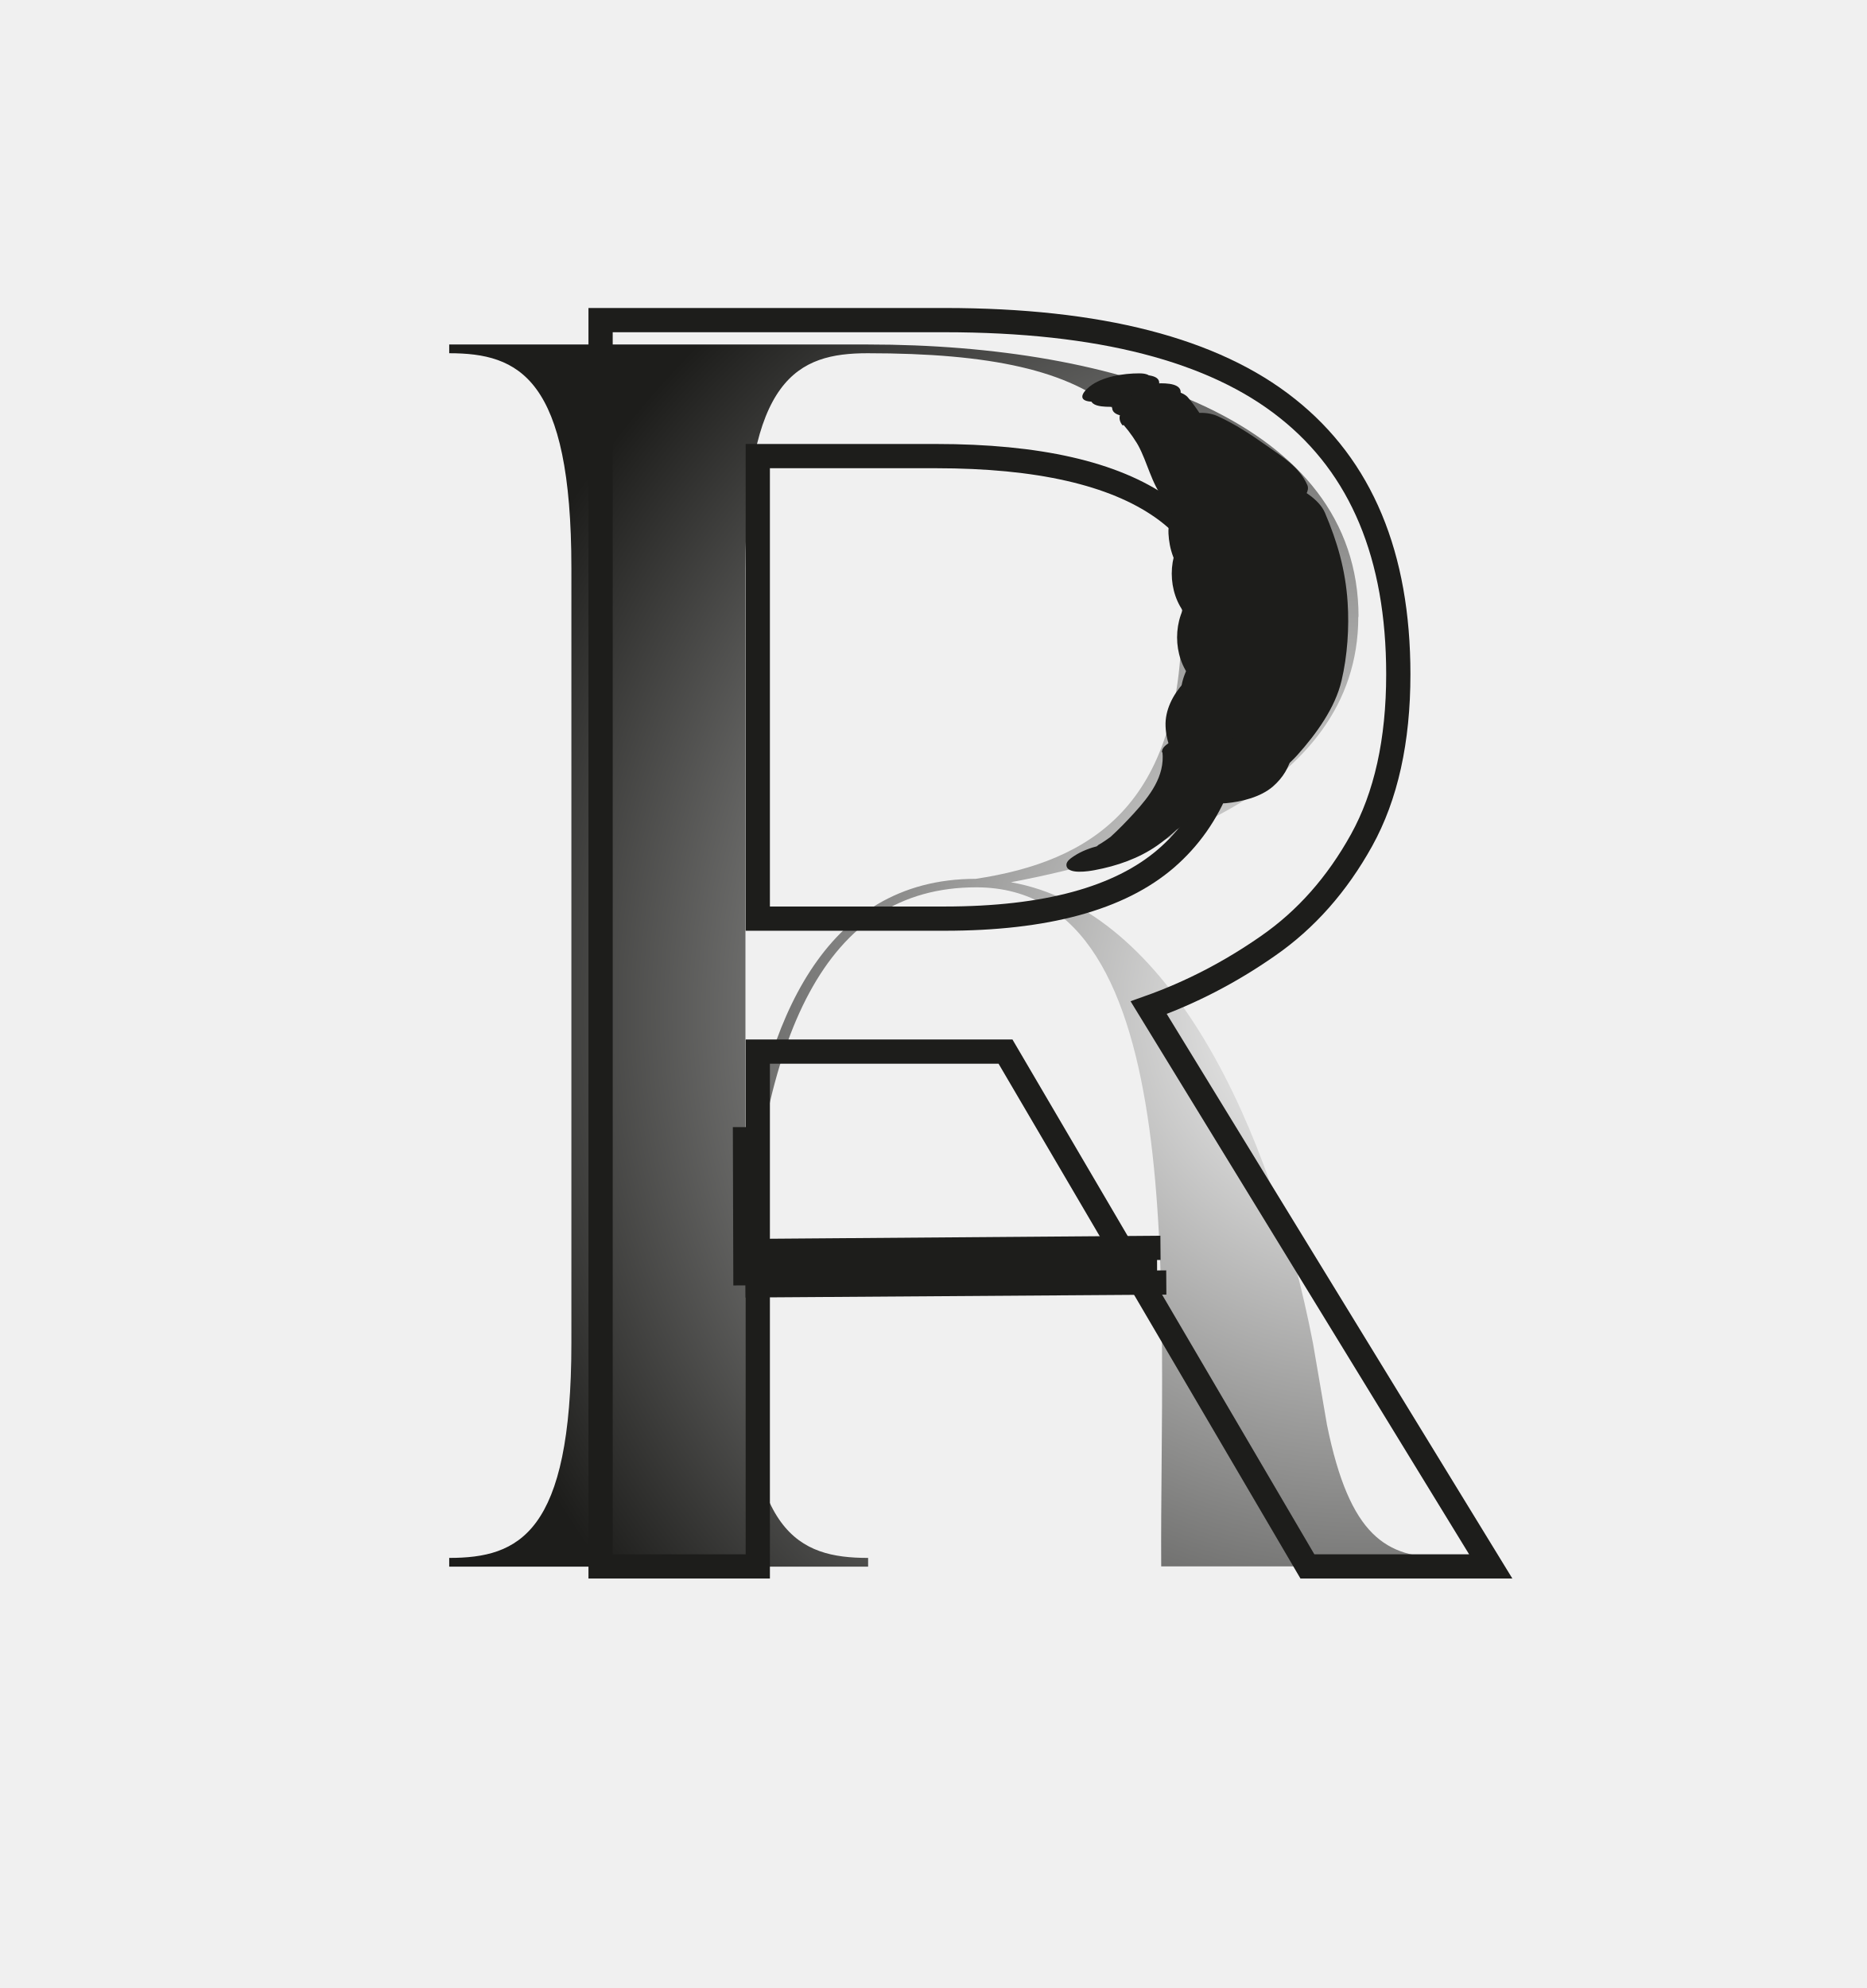
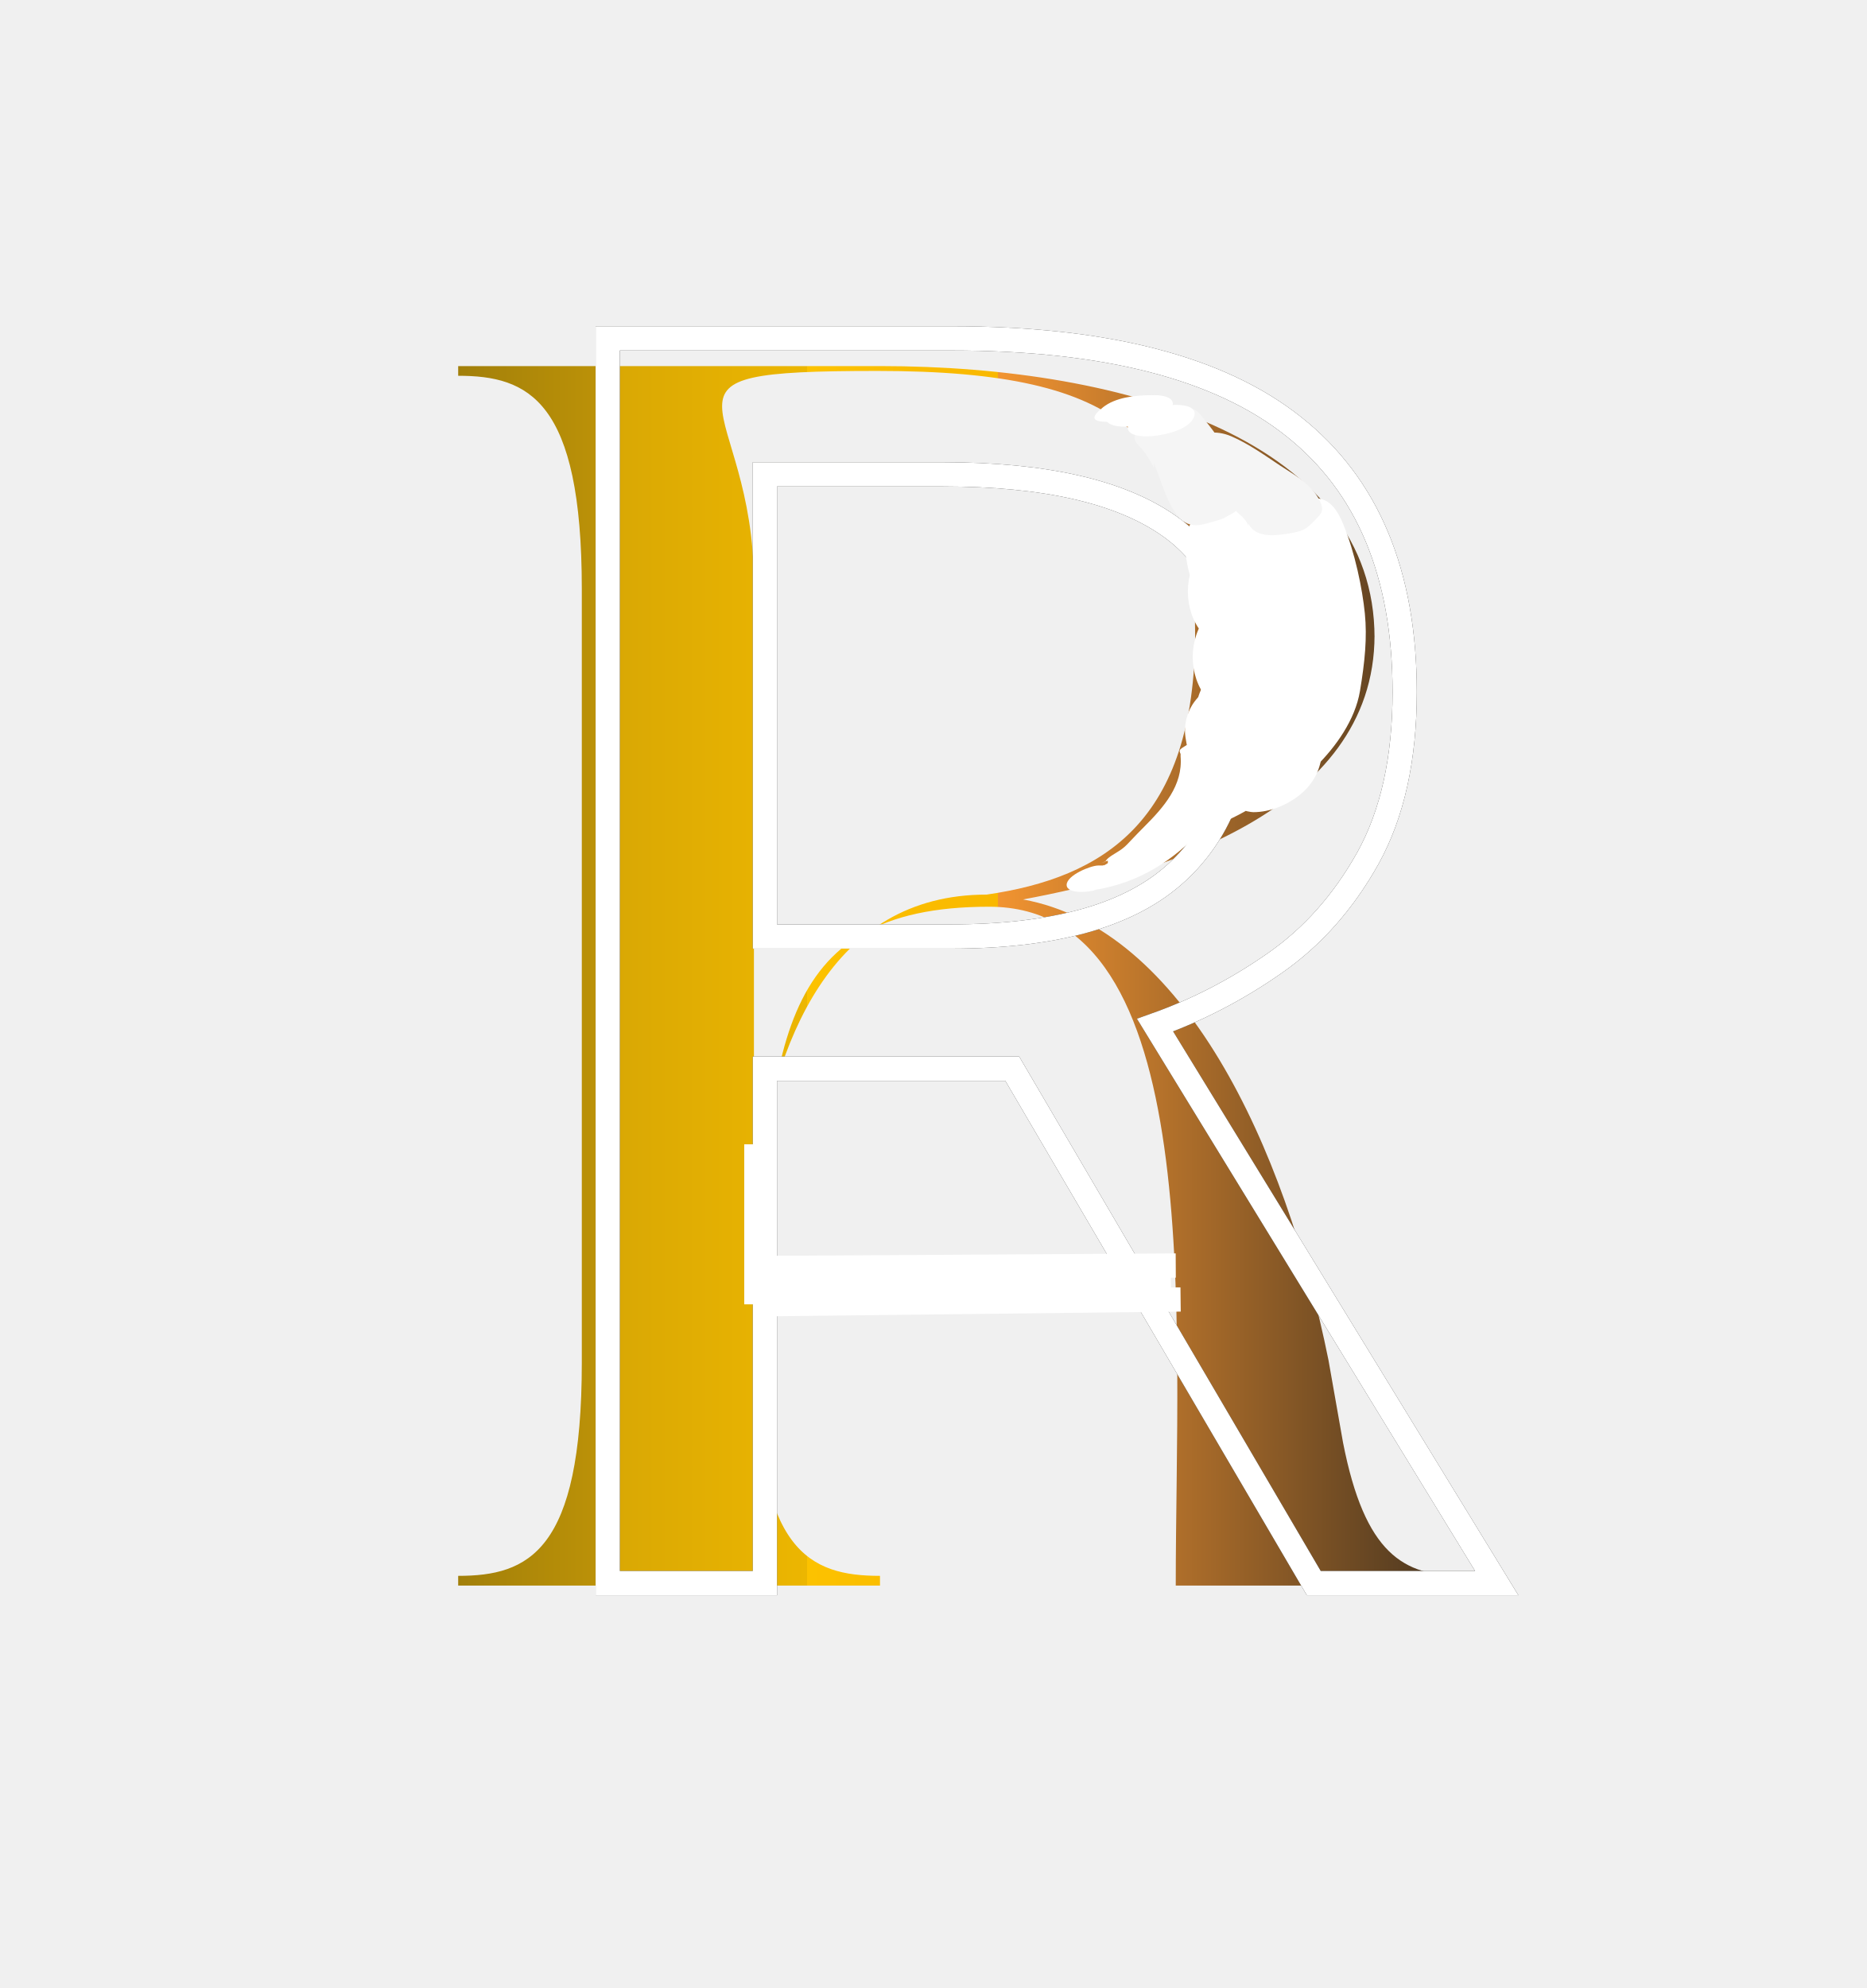
- <svg xmlns="http://www.w3.org/2000/svg" version="1.1" viewBox="0 0 77 82">
+ <svg xmlns="http://www.w3.org/2000/svg" xmlns:xlink="http://www.w3.org/1999/xlink" id="Lag_1" version="1.1" viewBox="0 0 77 82">
  <defs>
    <style>
-       .cls-1, .cls-2 {
-         fill: none;
-         stroke: #1d1d1b;
+       .st0, .st1, .st2, .st3, .st4, .st5 {
        stroke-miterlimit: 10;
      }

-       .cls-3 {
+       .st0, .st1, .st2, .st4, .st5 {
+         stroke: #fff;
+       }
+ 
+       .st0, .st3 {
+         fill: none;
+         font-family: AckorDemo-Regular, 'Ackor Demo';
+         font-size: 71.9px;
+       }
+ 
+       .st1 {
        fill: url(#Ikke-navngivet_forløb_21);
      }

-       .cls-4 {
-         fill: url(#Ikke-navngivet_forløb_20);
+       .st6 {
+         fill: url(#Ikke-navngivet_forløb_28);
      }

-       .cls-5 {
+       .st7 {
+         fill: url(#Ikke-navngivet_forløb_26);
+       }
+ 
+       .st8 {
+         fill: url(#Ikke-navngivet_forløb_27);
+       }
+ 
+       .st9 {
+         fill: url(#Ikke-navngivet_forløb_25);
+       }
+ 
+       .st10 {
+         fill: url(#Ikke-navngivet_forløb_75);
+       }
+ 
+       .st11 {
+         fill: url(#Ikke-navngivet_forløb_24);
+       }
+ 
+       .st12 {
        fill: url(#Ikke-navngivet_forløb_22);
      }

-       .cls-6 {
-         fill: url(#Ikke-navngivet_forløb_12);
+       .st13 {
+         fill: url(#Ikke-navngivet_forløb_23);
      }

-       .cls-7 {
-         fill: url(#Ikke-navngivet_forløb_17);
+       .st14 {
+         fill: url(#Ikke-navngivet_forløb_29);
      }

-       .cls-8 {
-         fill: url(#Ikke-navngivet_forløb_18);
+       .st2 {
+         fill: url(#Ikke-navngivet_forløb_2);
      }

-       .cls-9 {
-         fill: url(#Ikke-navngivet_forløb_15);
+       .st15 {
+         fill: url(#Ikke-navngivet_forløb_211);
      }

-       .cls-10 {
-         fill: url(#Ikke-navngivet_forløb_16);
+       .st16 {
+         fill: url(#Ikke-navngivet_forløb_210);
      }

-       .cls-11 {
-         fill: url(#Ikke-navngivet_forløb_13);
+       .st17 {
+         fill: #fff;
      }

-       .cls-12 {
-         fill: url(#Ikke-navngivet_forløb_14);
+       .st3 {
+         stroke: #1d1d1b;
      }

-       .cls-13 {
-         fill: url(#Ikke-navngivet_forløb_19);
+       .st4 {
+         fill: url(#Ikke-navngivet_forløb_212);
      }

-       .cls-14 {
-         fill: #1d1d1b;
+       .st5 {
+         fill: url(#Ikke-navngivet_forløb_213);
      }

-       .cls-15, .cls-2 {
-         isolation: isolate;
-       }
- 
-       .cls-2 {
-         font-family: AckorDemo-Regular, 'Ackor Demo';
-         font-size: 72px;
+       .st18 {
+         fill: #f5f5f5;
      }
    </style>
-     <radialGradient id="Ikke-navngivet_forløb_12" data-name="Ikke-navngivet forløb 12" cx="56.2" cy="711.75" fx="56.2" fy="711.75" r="38.88" gradientTransform="translate(0 -670)" gradientUnits="userSpaceOnUse">
-       <stop offset="0" stop-color="#fff" />
-       <stop offset="1" stop-color="#1d1d1b" />
-     </radialGradient>
-     <radialGradient id="Ikke-navngivet_forløb_13" data-name="Ikke-navngivet forløb 13" cx="51.1" cy="698.83" fx="51.1" fy="698.83" r="0" gradientTransform="translate(0 -670)" gradientUnits="userSpaceOnUse">
-       <stop offset="0" stop-color="#fff" />
-       <stop offset="1" stop-color="#1d1d1b" />
-     </radialGradient>
-     <radialGradient id="Ikke-navngivet_forløb_14" data-name="Ikke-navngivet forløb 14" cx="50.97" cy="696.29" fx="50.97" fy="696.29" r="0" gradientTransform="translate(0 -670)" gradientUnits="userSpaceOnUse">
-       <stop offset="0" stop-color="#fff" />
-       <stop offset="1" stop-color="#1d1d1b" />
-     </radialGradient>
-     <radialGradient id="Ikke-navngivet_forløb_15" data-name="Ikke-navngivet forløb 15" cx="50.75" cy="693.66" fx="50.75" fy="693.66" r="0" gradientTransform="translate(0 -670)" gradientUnits="userSpaceOnUse">
-       <stop offset="0" stop-color="#fff" />
-       <stop offset="1" stop-color="#1d1d1b" />
-     </radialGradient>
-     <radialGradient id="Ikke-navngivet_forløb_16" data-name="Ikke-navngivet forløb 16" cx="51.67" cy="694.27" fx="51.67" fy="694.27" r="1.74" gradientTransform="translate(0 -670)" gradientUnits="userSpaceOnUse">
-       <stop offset="0" stop-color="#fff" />
-       <stop offset="1" stop-color="#1d1d1b" />
-     </radialGradient>
-     <radialGradient id="Ikke-navngivet_forløb_17" data-name="Ikke-navngivet forløb 17" cx="51.86" cy="696.23" fx="51.86" fy="696.23" r="2.85" gradientTransform="translate(0 -670)" gradientUnits="userSpaceOnUse">
-       <stop offset="0" stop-color="#fff" />
-       <stop offset="1" stop-color="#1d1d1b" />
-     </radialGradient>
-     <radialGradient id="Ikke-navngivet_forløb_18" data-name="Ikke-navngivet forløb 18" cx="-139.17" cy="368.82" fx="-139.17" fy="368.82" r="1.94" gradientTransform="translate(249.04 -505.56) scale(1.44 1.46)" gradientUnits="userSpaceOnUse">
-       <stop offset="0" stop-color="#fff" />
-       <stop offset="1" stop-color="#1d1d1b" />
-     </radialGradient>
-     <radialGradient id="Ikke-navngivet_forløb_19" data-name="Ikke-navngivet forløb 19" cx="50.1" cy="688.67" fx="50.1" fy="688.67" r="2.09" gradientTransform="translate(0 -670)" gradientUnits="userSpaceOnUse">
-       <stop offset="0" stop-color="#fff" />
-       <stop offset="1" stop-color="#1d1d1b" />
-     </radialGradient>
-     <radialGradient id="Ikke-navngivet_forløb_20" data-name="Ikke-navngivet forløb 20" cx="47.29" cy="686.5" fx="47.29" fy="686.5" r="0" gradientTransform="translate(0 -670)" gradientUnits="userSpaceOnUse">
-       <stop offset="0" stop-color="#fff" />
-       <stop offset="1" stop-color="#1d1d1b" />
-     </radialGradient>
-     <radialGradient id="Ikke-navngivet_forløb_21" data-name="Ikke-navngivet forløb 21" cx="46.4" cy="686.11" fx="46.4" fy="686.11" r="0" gradientTransform="translate(0 -670)" gradientUnits="userSpaceOnUse">
-       <stop offset="0" stop-color="#fff" />
-       <stop offset="1" stop-color="#1d1d1b" />
-     </radialGradient>
-     <radialGradient id="Ikke-navngivet_forløb_22" data-name="Ikke-navngivet forløb 22" cx="46.05" cy="685.99" fx="46.05" fy="685.99" r="0" gradientTransform="translate(0 -670)" gradientUnits="userSpaceOnUse">
-       <stop offset="0" stop-color="#fff" />
-       <stop offset="1" stop-color="#1d1d1b" />
-     </radialGradient>
+     <linearGradient id="Ikke-navngivet_forløb_75" data-name="Ikke-navngivet forløb 75" x1="17.6" y1="42.5" x2="96.1" y2="42.5" gradientUnits="userSpaceOnUse">
+       <stop offset="0" stop-color="#1d1d1b" />
+       <stop offset="0" stop-color="#413716" />
+       <stop offset="0" stop-color="#725c10" />
+       <stop offset="0" stop-color="#9c7b0b" />
+       <stop offset=".1" stop-color="#bf9407" />
+       <stop offset=".1" stop-color="#d9a804" />
+       <stop offset=".2" stop-color="#ecb601" />
+       <stop offset=".2" stop-color="#f8bf00" />
+       <stop offset=".2" stop-color="#fcc200" />
+       <stop offset=".3" stop-color="#f9b800" />
+       <stop offset=".3" stop-color="#fdc700" />
+       <stop offset=".3" stop-color="#f29431" />
+       <stop offset=".6" stop-color="#1d1d1b" />
+       <stop offset=".6" stop-color="#f08f34" stop-opacity=".8" />
+       <stop offset="1" stop-color="#e86031" />
+     </linearGradient>
+     <linearGradient id="Ikke-navngivet_forløb_2" data-name="Ikke-navngivet forløb 2" x1="31.5" y1="52.3" x2="48.5" y2="52.3" gradientUnits="userSpaceOnUse">
+       <stop offset="0" stop-color="#ffee25" />
+       <stop offset="0" stop-color="#fee820" />
+       <stop offset="0" stop-color="#fdd60e" />
+       <stop offset="0" stop-color="#fdca03" />
+       <stop offset=".1" stop-color="#fdc700" />
+       <stop offset=".2" stop-color="#f29431" />
+       <stop offset=".4" stop-color="#f08f34" />
+       <stop offset=".6" stop-color="#e86031" />
+       <stop offset="1" stop-color="#e2312d" />
+     </linearGradient>
+     <linearGradient id="Ikke-navngivet_forløb_21" data-name="Ikke-navngivet forløb 2" x1="31.2" y1="50.5" x2="31.2" y2="50.5" xlink:href="#Ikke-navngivet_forløb_2" />
+     <linearGradient id="Ikke-navngivet_forløb_22" data-name="Ikke-navngivet forløb 2" x1="51.7" y1="29.6" x2="51.7" y2="29.6" xlink:href="#Ikke-navngivet_forløb_2" />
+     <linearGradient id="Ikke-navngivet_forløb_23" data-name="Ikke-navngivet forløb 2" x1="51.6" y1="27.1" x2="51.6" y2="27.1" xlink:href="#Ikke-navngivet_forløb_2" />
+     <linearGradient id="Ikke-navngivet_forløb_24" data-name="Ikke-navngivet forløb 2" x1="51.4" y1="24.4" x2="51.4" y2="24.4" xlink:href="#Ikke-navngivet_forløb_2" />
+     <linearGradient id="Ikke-navngivet_forløb_25" data-name="Ikke-navngivet forløb 2" x1="51.3" y1="25" x2="53.3" y2="25" xlink:href="#Ikke-navngivet_forløb_2" />
+     <linearGradient id="Ikke-navngivet_forløb_26" data-name="Ikke-navngivet forløb 2" x1="51.2" y1="27" x2="53.8" y2="27" xlink:href="#Ikke-navngivet_forløb_2" />
+     <linearGradient id="Ikke-navngivet_forløb_27" data-name="Ikke-navngivet forløb 2" x1="45.5" y1="33.5" x2="53.1" y2="33.5" xlink:href="#Ikke-navngivet_forløb_2" />
+     <linearGradient id="Ikke-navngivet_forløb_28" data-name="Ikke-navngivet forløb 2" x1="48.3" y1="19.4" x2="53.1" y2="19.4" xlink:href="#Ikke-navngivet_forløb_2" />
+     <linearGradient id="Ikke-navngivet_forløb_29" data-name="Ikke-navngivet forløb 2" x1="47.9" y1="17.3" x2="47.9" y2="17.3" xlink:href="#Ikke-navngivet_forløb_2" />
+     <linearGradient id="Ikke-navngivet_forløb_210" data-name="Ikke-navngivet forløb 2" x1="47" y1="16.9" x2="47" y2="16.9" xlink:href="#Ikke-navngivet_forløb_2" />
+     <linearGradient id="Ikke-navngivet_forløb_211" data-name="Ikke-navngivet forløb 2" x1="46.6" y1="16.8" x2="46.6" y2="16.8" xlink:href="#Ikke-navngivet_forløb_2" />
+     <linearGradient id="Ikke-navngivet_forløb_212" data-name="Ikke-navngivet forløb 2" x1="31.2" y1="53.7" x2="48.7" y2="53.7" xlink:href="#Ikke-navngivet_forløb_2" />
+     <linearGradient id="Ikke-navngivet_forløb_213" data-name="Ikke-navngivet forløb 2" x1="31.5" y1="53" x2="48.3" y2="53" xlink:href="#Ikke-navngivet_forløb_2" />
  </defs>
  <g>
-     <g id="Lag_1">
-       <g id="Lag_1-2">
-         <g id="Lag_1-2-2" data-name="Lag_1-2">
-           <g>
-             <path class="cls-6" d="M56.03,25.44c0,7.34-9,9.94-14.33,10.95,6.55,1.15,10.73,10.08,12.46,19.01l.58,3.38c.94,4.61,2.45,5.47,4.83,5.47v.36h-11.67c-.07-10.87,1.3-28.01-7.63-28.01-6.26,0-8.93,6.12-9.5,16.42v2.38c0,7.85,2.16,8.86,5.04,8.86v.36h-17.28v-.36c2.88,0,5.04-1.01,5.04-8.86v-31.97c0-7.85-2.16-8.86-5.04-8.86v-.36h17.28c10.3,0,20.23,3.17,20.23,11.23h0ZM48.75,25.44c0-8.06-2.81-10.87-12.96-10.87-2.88,0-5.04,1.01-5.04,8.86v25.06c.79-6.19,3.17-12.24,9.5-12.24,4.75-.72,8.5-3.02,8.5-10.8h0Z" />
-             <g class="cls-15">
-               <g class="cls-15">
-                 <text class="cls-2" transform="translate(17.79 64.61)">
-                   <tspan x="0" y="0">R</tspan>
-                 </text>
-               </g>
-             </g>
-           </g>
-           <line class="cls-1" x1="31.12" y1="51.6" x2="47.87" y2="51.47" />
-           <line class="cls-1" x1="30.73" y1="46.49" x2="30.75" y2="53.02" />
-           <g>
-             <path class="cls-11" d="M51.1,28.83" />
-             <path class="cls-14" d="M51.1,31.33c3.22,0,3.22-5,0-5s-3.22,5,0,5h0Z" />
-           </g>
-           <g>
-             <path class="cls-12" d="M50.97,26.29" />
-             <path class="cls-14" d="M50.97,28.79c3.22,0,3.22-5,0-5s-3.22,5,0,5h0Z" />
-           </g>
-           <g>
-             <path class="cls-9" d="M50.75,23.66" />
-             <path class="cls-14" d="M50.75,26.16c3.22,0,3.22-5,0-5s-3.22,5,0,5h0Z" />
-           </g>
-           <g>
-             <path class="cls-10" d="M50.68,22.02c.66-.05,1.28.42,1.6,1s.37,1.27.38,1.94c0,.54-.04,1.12-.35,1.56" />
-             <path class="cls-14" d="M50.68,24.52h.26l-.66-.09c.13.02.25.05.38.1l-.6-.25c.14.06.27.14.4.23l-.51-.39c.14.11.27.24.38.38l-.39-.51c.11.15.2.31.28.49l-.25-.6c.12.29.19.58.23.88l-.09-.66c.06.5.08,1.02.02,1.52l.09-.66c-.03.2-.07.38-.14.57l.25-.6c-.05.11-.11.22-.18.32-.35.51-.41,1.34-.25,1.93s.61,1.21,1.15,1.49c.58.31,1.28.46,1.93.25s1.11-.59,1.49-1.15c.13-.19.21-.4.3-.62s.18-.42.23-.65c.1-.45.15-.91.16-1.37,0-.27,0-.54-.03-.8-.04-.47-.09-.96-.22-1.42-.12-.43-.29-.87-.52-1.25-.16-.27-.36-.52-.56-.75-.07-.09-.15-.17-.23-.24-.53-.46-.96-.72-1.6-.96-.1-.04-.2-.07-.31-.09-.32-.06-.66-.12-.99-.11-.66.03-1.29.26-1.77.73-.43.43-.76,1.15-.73,1.77s.24,1.32.73,1.77,1.1.76,1.77.73h-.02Z" />
-           </g>
-           <g>
-             <path class="cls-7" d="M52.51,22.41c.39.87.6,1.82.62,2.77,0,.47-.03.93-.06,1.4-.03.38-.07.77-.2,1.13-.12.32-.32.61-.51.9-.38.55-.79,1.13-1.4,1.4-.12.05-.3.07-.35-.05" />
-             <path class="cls-14" d="M50.35,23.67l.05.13-.25-.6c.24.59.41,1.2.5,1.83l-.09-.66c.11.9.06,1.82-.05,2.72l.09-.66c-.04.26-.1.5-.2.74l.25-.6c-.21.45-.51.86-.81,1.26l.39-.51c-.2.25-.4.48-.65.68l.51-.39c-.13.09-.26.17-.4.24l.6-.25s-.1.04-.16.04l.66-.09h-.08c.22.03.44.06.66.09l-.07-.03,1.1.64-.05-.06c-.38-.47-1.2-.73-1.77-.73-.61,0-1.35.27-1.77.73s-.76,1.1-.73,1.77c.03.7.29,1.22.73,1.77s1.22.8,1.88.82c.54.02,1.02-.15,1.5-.38s.96-.62,1.33-1.03c.76-.85,1.56-1.94,1.82-3.07.24-1.01.32-2.19.25-3.23-.09-1.34-.42-2.48-.94-3.7-.23-.53-.96-1-1.49-1.15-.6-.16-1.4-.09-1.93.25s-1,.86-1.15,1.49l-.09.66c0,.45.12.87.34,1.26h0l.02.02h0Z" />
-           </g>
-           <g>
-             <path class="cls-8" d="M49.4,30.62c.08.57-.1,1.15-.39,1.65s-.68.92-1.08,1.33c-.7.75-1.48,1.54-2.49,1.71,1-.22,1.74-1.04,2.62-1.56.5-.29,1.05-.49,1.54-.8.78-.49,1.41-1.24,2.27-1.58-.07.45-.31.88-.66,1.17" />
-             <path class="cls-14" d="M47.95,31.01c.11,1.01-.53,1.83-1.17,2.53-.31.34-.63.67-.97.98-.05.05-.1.09-.16.14-.09.07-.11.09-.06.05.05-.03.03-.02-.06.05-.06.04-.11.08-.17.11-.26.17.2-.07-.08.04.18-.07.2-.08.05-.03.12-.05.25-.08.38-.11l-.15,1c.84-.21,1.64-.58,2.34-1.08.26-.18.51-.38.77-.56.12-.09.25-.17.37-.25.07-.05.15-.09.23-.14-.15.08.02,0,.08-.04.73-.36,1.42-.71,2.06-1.21.24-.19.48-.39.72-.58.26-.2-.07.04.09-.06.07-.05.14-.1.21-.14.06-.04.11-.07.17-.11-.24.13.06-.02.09-.03l-2.27.06c-.07.4-.23.75-.54,1.02-.5.43.44.51.69.48.65-.06,1.43-.25,1.94-.69.4-.35.68-.79.78-1.31.14-.77-1.99-.06-2.27.06-.67.28-1.24.72-1.8,1.17-.12.1-.24.2-.36.29-.03.02-.13.1-.04.04-.07.05-.14.1-.21.15-.06.04-.12.07-.18.11-.05.03-.04.03.02,0l-.1.05c-.15.08-.31.15-.47.23-.63.3-1.21.65-1.76,1.06-.23.17-.45.34-.69.49-.07.04-.14.08-.21.13.08-.06.13-.08.02,0-.21.14.18-.06.02,0-.18.06.38-.1.05-.02s-.7.22-.99.41c-.12.08-.33.21-.33.37,0,.43.96.26,1.17.22.91-.17,1.81-.48,2.57-1.01.53-.37.99-.81,1.43-1.27.87-.92,1.82-1.97,1.67-3.34-.02-.18-.42-.2-.51-.21-.34-.02-.73.05-1.06.14s-.69.21-.99.41c-.15.1-.36.23-.34.44h0l.02-.04h0Z" />
-           </g>
-           <g>
-             <path class="cls-13" d="M47.69,16.95c.43.5.78,1.06,1.02,1.67.19.47.32.99.65,1.38.09-.71,0-1.45-.24-2.13.87.41,1.66.97,2.45,1.53.37.27.77.56.94.98" />
-             <path class="cls-14" d="M46.35,17.53c.27.31.5.65.7,1.01l-.11-.19c.4.73.55,1.58,1.07,2.24.31.39,1.14.31,1.55.19.25-.07.48-.17.7-.3.19-.11.52-.39.54-.64.09-.79.02-1.59-.24-2.34l-2.6,1.11c.65.31,1.25.69,1.84,1.1.14.1.29.2.43.3.07.05.14.1.21.15.03.02.06.04.09.06-.09-.06-.1-.08-.05-.03.24.2.46.39.61.66l-.11-.19s.04.09.06.13c.26.59,1.14.53,1.65.38.34-.1.71-.24.96-.5.15-.15.38-.42.28-.66-.33-.75-1.02-1.16-1.67-1.62s-1.3-.89-2.02-1.22c-.51-.24-1.23-.15-1.73.09-.21.1-.41.21-.59.37-.15.14-.36.43-.28.66.17.49.26,1,.27,1.52v-.22c0,.2,0,.4-.04.6l2.79-.75c-.08-.11-.16-.22-.22-.33l.11.19c-.25-.47-.38-.98-.61-1.46-.26-.52-.57-1.01-.94-1.45-.18-.21-.54-.27-.79-.28-.37-.02-.81.07-1.14.22-.39.18-1.2.7-.76,1.22h0s.04-.02.04-.02Z" />
-           </g>
-           <g>
-             <path class="cls-4" d="M47.29,16.5" />
-             <path class="cls-14" d="M46.69,17.18c.53,0,1.64-.21,1.93-.73.3-.55-.26-.64-.73-.64-.53,0-1.64.21-1.93.73-.3.55.26.64.73.64h0Z" />
-           </g>
-           <g>
-             <path class="cls-3" d="M46.4,16.11" />
-             <path class="cls-14" d="M45.8,16.78c.53,0,1.64-.22,1.93-.72.31-.54-.26-.6-.72-.6-.53,0-1.64.22-1.93.72-.31.54.26.6.72.6h0Z" />
-           </g>
-           <g>
-             <path class="cls-5" d="M46.05,15.99" />
-             <path class="cls-14" d="M45.11,16.57c.64,0,1.53-.13,2.05-.55.37-.3.47-.62-.17-.62s-1.53.13-2.05.55c-.37.3-.47.62.17.62h0Z" />
-           </g>
-           <line class="cls-1" x1="30.75" y1="53.02" x2="48.11" y2="52.9" />
-           <line class="cls-1" x1="31.03" y1="52.27" x2="47.73" y2="52.21" />
-         </g>
-       </g>
-       <text />
-     </g>
+     <path class="st10" d="M56.7,26.2c0,7.3-9.1,9.9-14.5,10.9,6.6,1.2,10.8,10.1,12.6,19l.6,3.4c.9,4.6,2.5,5.5,4.9,5.5v.4h-11.8c0-10.9,1.3-28-7.7-28s-9,6.1-9.6,16.4v2.4c0,7.8,2.2,8.8,5.1,8.8v.4h-17.4v-.4c2.9,0,5.1-1,5.1-8.8v-31.9c0-7.8-2.2-8.8-5.1-8.8v-.4h17.4c10.4,0,20.4,3.2,20.4,11.2ZM49.3,26.2c0-8.1-2.8-10.9-13.1-10.9s-5.1,1-5.1,8.8v25c.8-6.2,3.2-12.2,9.6-12.2,4.8-.7,8.6-3,8.6-10.8Z" />
+     <text class="st3" transform="translate(18.1 65.3) scale(1 1)">
+       <tspan x="0" y="0">R</tspan>
+     </text>
+     <text class="st0" transform="translate(18.1 65.3) scale(1 1)">
+       <tspan x="0" y="0">R</tspan>
+     </text>
  </g>
+   <line class="st2" x1="31.5" y1="52.3" x2="48.5" y2="52.2" />
+   <line class="st1" x1="31.2" y1="47.2" x2="31.2" y2="53.8" />
+   <g>
+     <path class="st12" d="M51.7,29.6" />
+     <path class="st17" d="M51.7,32.1c3.2,0,3.2-5,0-5s-3.2,5,0,5h0Z" />
+   </g>
+   <g>
+     <path class="st13" d="M51.6,27.1" />
+     <path class="st17" d="M51.6,29.6c3.2,0,3.2-5,0-5s-3.2,5,0,5h0Z" />
+   </g>
+   <g>
+     <path class="st11" d="M51.4,24.4" />
+     <path class="st17" d="M51.4,26.9c3.2,0,3.2-5,0-5s-3.2,5,0,5h0Z" />
+   </g>
+   <g>
+     <path class="st9" d="M51.3,22.8c.7,0,1.3.4,1.6,1s.4,1.3.4,1.9c0,.5,0,1.1-.4,1.6" />
+     <path class="st17" d="M51.3,25.3c0,0,.2,0,.3,0h-.7c.1,0,.3,0,.4,0l-.6-.3c.1,0,.3.1.4.2l-.5-.4c.1.1.3.2.4.4l-.4-.5c.1.2.2.3.3.5l-.3-.6c.1.3.2.6.2.9v-.7c0,.5,0,1,0,1.5v-.7c0,.2,0,.4,0,.6l.3-.6c0,.1-.1.2-.2.3-.4.5-.4,1.3-.3,1.9s.6,1.2,1.1,1.5,1.3.5,1.9.3l.6-.3c.4-.2.7-.5.9-.9.1-.2.2-.4.3-.6s.2-.4.2-.6c0-.4.2-.9.2-1.4s0-.5,0-.8c0-.5,0-1-.2-1.4s-.3-.9-.5-1.2-.4-.5-.6-.8-.1-.2-.2-.2c-.5-.5-1-.7-1.6-1s-.2,0-.3,0c-.3,0-.7-.1-1-.1-.7,0-1.3.3-1.8.7s-.8,1.1-.7,1.8.2,1.3.7,1.8,1.1.8,1.8.7h0Z" />
+   </g>
+   <g>
+     <path class="st7" d="M53.1,23.2c.4.9.6,1.8.6,2.8,0,.5,0,.9,0,1.4,0,.4,0,.8-.2,1.1-.1.3-.3.6-.5.9-.4.6-.8,1.1-1.4,1.4-.1,0-.3,0-.4,0" />
+     <path class="st17" d="M51,24.4h0c0,0-.2-.3-.3-.5.2.6.4,1.2.5,1.8v-.7c0,.9,0,1.8-.1,2.7v-.7c0,.3,0,.5-.1.7l.3-.6c-.2.5-.5.9-.8,1.3l.4-.5c-.2.3-.4.5-.7.7l.5-.4c-.1,0-.3.2-.4.2l.6-.3c0,0-.1,0-.2,0h.7c0,0,0,0,0,0h.7c0,0,0,0,0,0l1.1.6h0c-.4-.5-1.2-.8-1.8-.8s-1.3.3-1.8.7-.8,1.1-.7,1.8.3,1.2.7,1.8,1.2.8,1.9.8,1-.1,1.5-.4,1-.6,1.3-1c.8-.8,1.6-1.9,1.8-3.1s.3-2.2.2-3.2-.4-2.5-.9-3.7-1-1-1.5-1.1-1.4,0-1.9.3-1,.9-1.1,1.5,0,1.3.3,1.9h0Z" />
+   </g>
+   <g>
+     <path class="st8" d="M50.2,30.8c0,.6-.1,1.3-.5,1.9s-.8,1-1.3,1.5c-.8.9-1.8,1.7-3,1.9,1.2-.3,2.1-1.2,3.1-1.8.6-.3,1.3-.6,1.8-.9.9-.6,1.7-1.4,2.7-1.8,0,.5-.4,1-.8,1.3" />
+     <path class="st17" d="M48.7,31.2c.1,1.2-.7,2.1-1.5,2.9s-.7.8-1.2,1.1-.3.3-.5.4c.2-.1-.1,0-.1,0,0,0,.6-.2.3-.1v1c.8-.2,1.7-.6,2.5-1.2s.6-.4.9-.6.3-.2.5-.3-.1,0,0,0,.2-.1.3-.2c.8-.4,1.5-.7,2.2-1.2s.6-.5.9-.7.3-.2.4-.3.1,0,.2-.1c-.2.1.3-.1,0,0h-1.9c0,.4-.3.8-.7,1.1s.5.5.7.5c.7,0,1.4-.3,1.9-.7s.8-.9.9-1.5-1.7-.2-1.9,0c-.9.4-1.6.8-2.3,1.4s-.5.4-.8.6-.6.3-.9.5c-.7.3-1.4.7-2,1.2s-.6.4-.9.6-.1,0-.2.1c.1,0,0,0,0,0-.2,0,0,0,0,0,.2,0-.1,0-.2,0-.3,0-1.3.4-1.3.8s1,.3,1.2.2c1.8-.3,3.2-1.2,4.4-2.5s2.2-2.2,2-3.8-.4-.2-.5-.2c-.3,0-.7,0-1.1.1s-.7.2-1,.4-.4.2-.3.4h0Z" />
+   </g>
+   <g>
+     <path class="st6" d="M48.3,17.7c.4.5.8,1.1,1,1.7.2.5.3,1,.7,1.4,0-.7,0-1.4-.2-2.1.9.4,1.7,1,2.5,1.5.4.3.8.6,1,1" />
+     <path class="st18" d="M46.9,18.3c.3.3.5.6.7,1v-.2c.3.7.5,1.6,1,2.2s1.1.3,1.5.2.5-.2.7-.3.5-.4.5-.6c0-.8,0-1.6-.2-2.3l-2.6,1.1c.6.3,1.2.7,1.8,1.1s.3.2.4.3.1.1.2.2.2.2,0,0c.2.2.5.4.6.7v-.2c0,0,0,0,0,.1.3.6,1.1.5,1.7.4s.7-.2,1-.5.4-.4.3-.7c-.3-.8-1.1-1.2-1.7-1.6s-1.3-.9-2-1.2-1.2-.1-1.7,0-.4.2-.6.4-.4.4-.3.7c.2.5.3,1,.3,1.5v-.2c0,.2,0,.4,0,.6l2.8-.7c0-.1-.2-.2-.2-.3v.2c-.1-.5-.3-1-.5-1.5s-.6-1-1-1.5-.5-.3-.8-.3c-.4,0-.8,0-1.1.2s-1.2.7-.8,1.2h0Z" />
+   </g>
+   <g>
+     <path class="st14" d="M47.9,17.3" />
+     <path class="st17" d="M47.3,18c.5,0,1.6-.2,1.9-.7s-.3-.6-.7-.6-1.6.2-1.9.7.3.6.7.6h0Z" />
+   </g>
+   <g>
+     <path class="st16" d="M47,16.9" />
+     <path class="st17" d="M46.4,17.6c.5,0,1.6-.2,1.9-.7s-.3-.6-.7-.6-1.6.2-1.9.7.3.6.7.6h0Z" />
+   </g>
+   <g>
+     <path class="st15" d="M46.6,16.8" />
+     <path class="st17" d="M45.7,17.4c.6,0,1.5-.1,2-.5s.5-.6-.2-.6-1.5.1-2,.5-.5.6.2.6h0Z" />
+   </g>
+   <line class="st4" x1="31.2" y1="53.8" x2="48.7" y2="53.6" />
+   <line class="st5" x1="31.5" y1="53" x2="48.3" y2="52.9" />
</svg>
